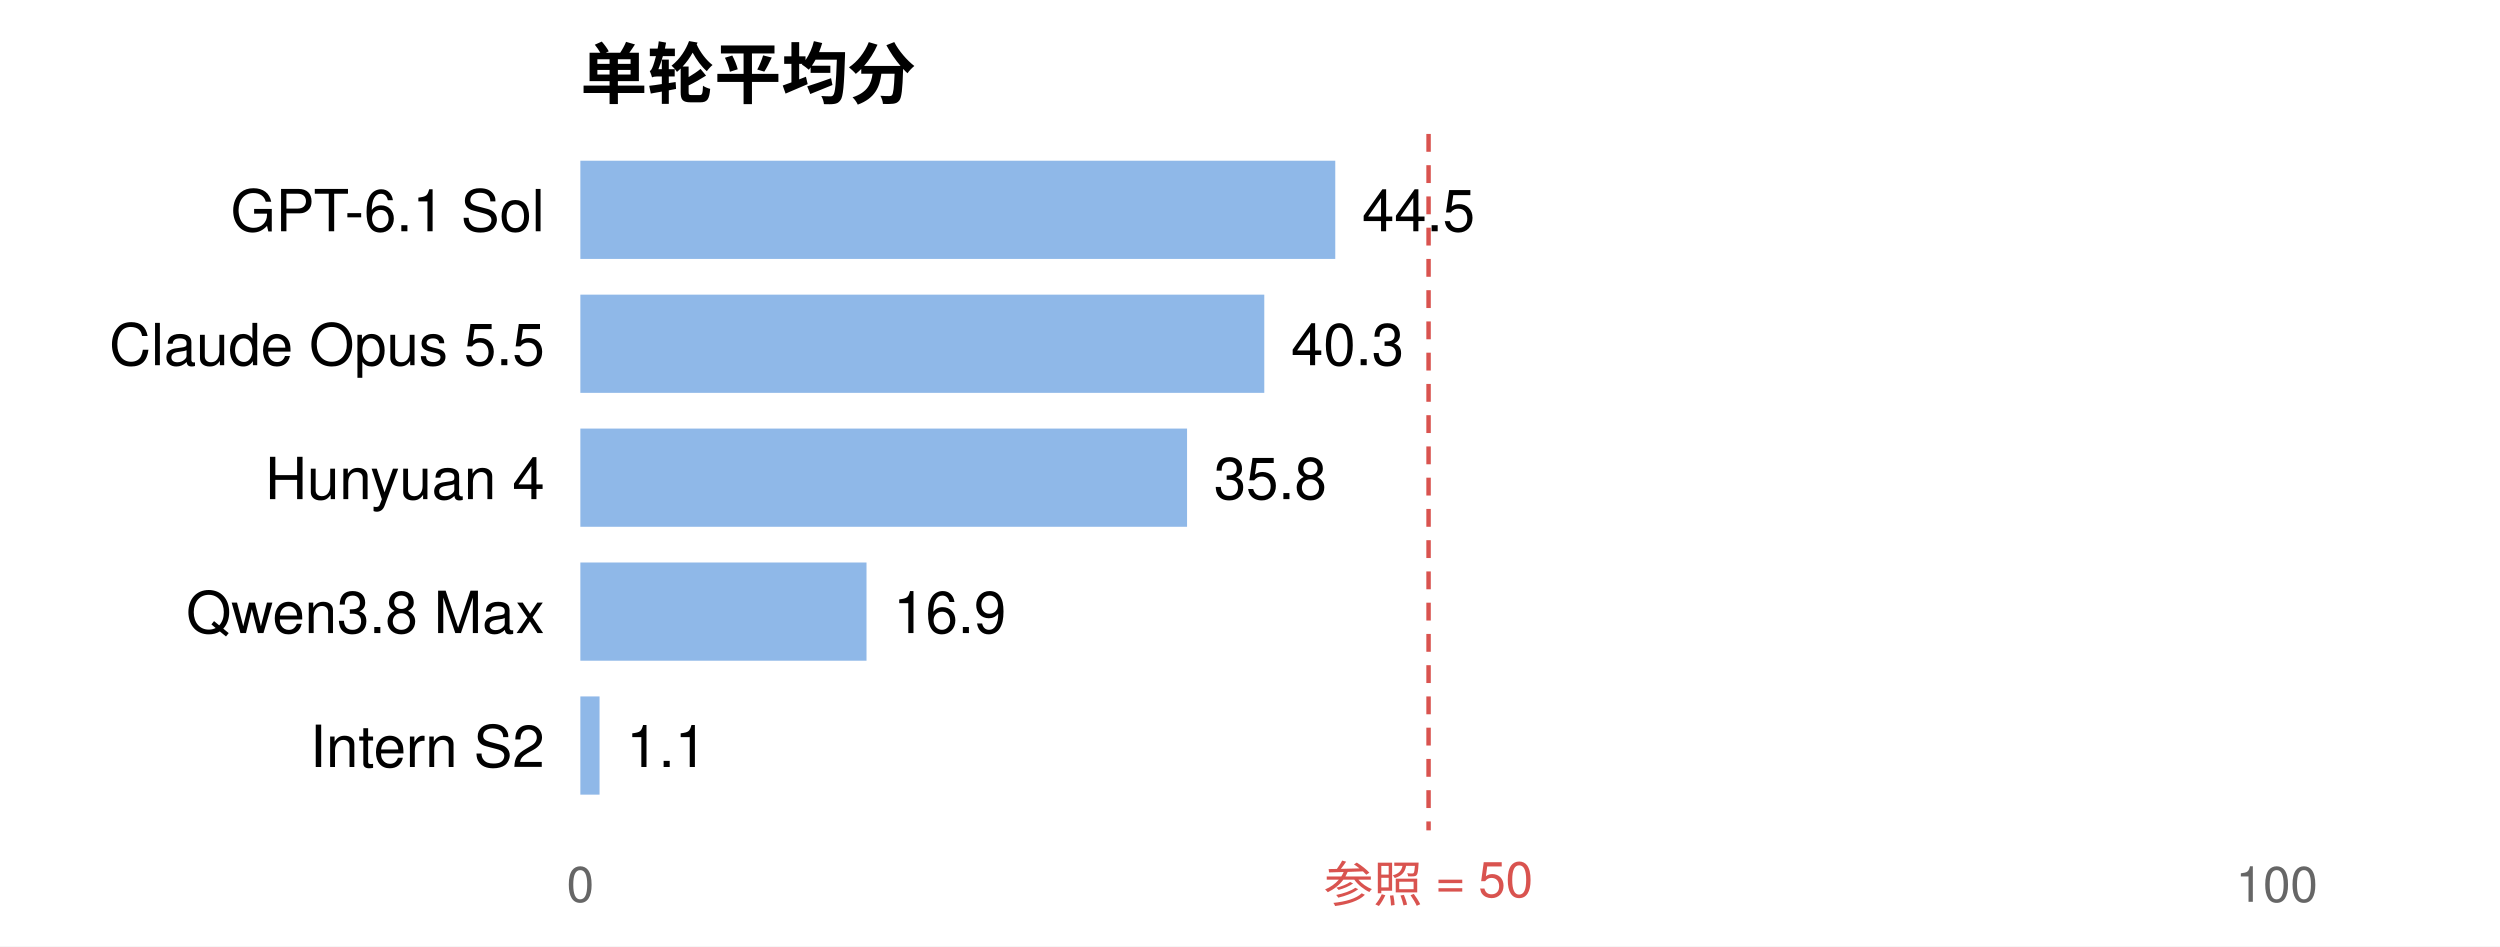
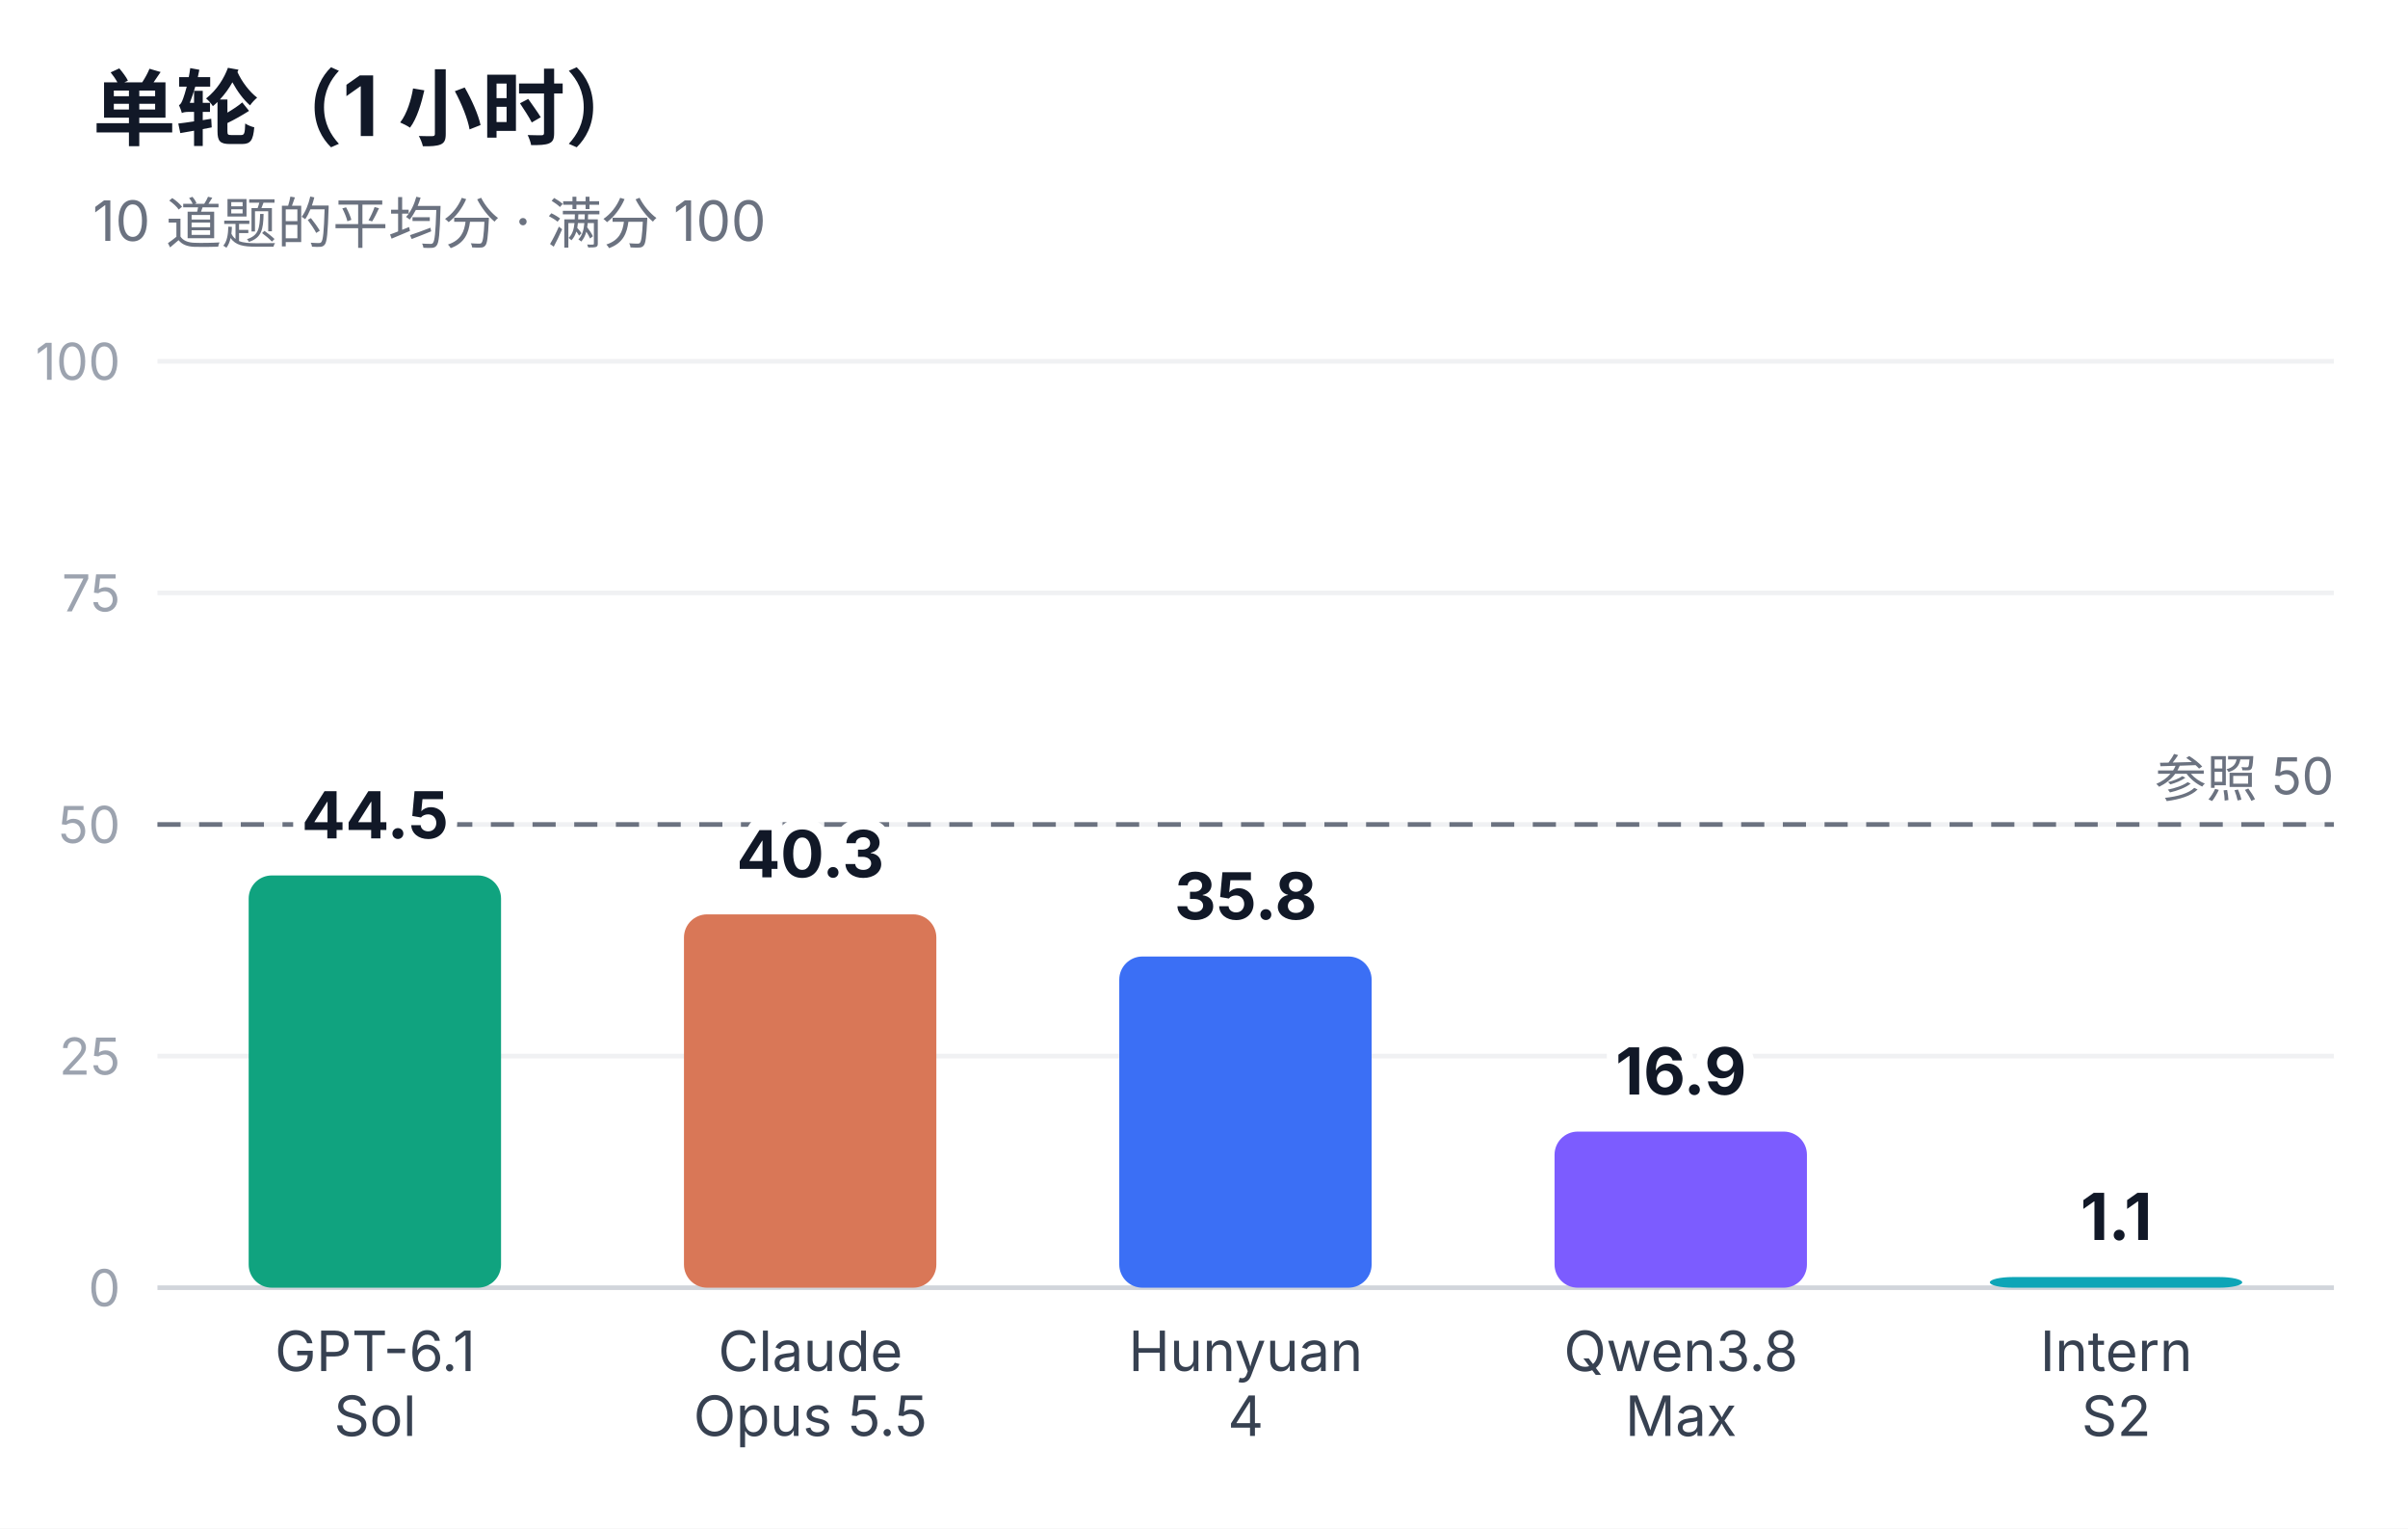
- <svg xmlns="http://www.w3.org/2000/svg" width="560" height="212" viewBox="0 0 560 212" font-family="Helvetica, Arial, sans-serif" font-size="13">
-   <rect width="560" height="212" fill="#ffffff" />
-   <text x="130" y="22" font-size="15" font-weight="bold">单轮平均分</text>
-   <text x="122" y="51.8" text-anchor="end">GPT-6.1 Sol</text>
-   <rect x="130" y="36" width="169.1" height="22" fill="#8fb8e8" />
-   <text x="305.1" y="51.8">44.5</text>
-   <text x="122" y="81.8" text-anchor="end">Claude Opus 5.5</text>
-   <rect x="130" y="66" width="153.2" height="22" fill="#8fb8e8" />
-   <text x="289.2" y="81.8">40.3</text>
-   <text x="122" y="111.8" text-anchor="end">Hunyuan 4</text>
-   <rect x="130" y="96" width="135.9" height="22" fill="#8fb8e8" />
-   <text x="271.9" y="111.8">35.8</text>
-   <text x="122" y="141.8" text-anchor="end">Qwen3.8 Max</text>
-   <rect x="130" y="126" width="64.1" height="22" fill="#8fb8e8" />
-   <text x="200.1" y="141.8">16.9</text>
-   <text x="122" y="171.8" text-anchor="end">Intern S2</text>
-   <rect x="130" y="156" width="4.3" height="22" fill="#8fb8e8" />
-   <text x="140.3" y="171.8">1.1</text>
-   <line x1="320.0" y1="30" x2="320.0" y2="186" stroke="#d9534f" stroke-dasharray="4 3" />
-   <text x="320.0" y="202" text-anchor="middle" fill="#d9534f" font-size="11">参照 = 50</text>
-   <text x="130.0" y="202" text-anchor="middle" fill="#666" font-size="11">0</text>
-   <text x="510.0" y="202" text-anchor="middle" fill="#666" font-size="11">100</text>
+ <svg xmlns="http://www.w3.org/2000/svg" width="520" height="330" viewBox="0 0 520 330" font-family="Inter, -apple-system, BlinkMacSystemFont, 'Segoe UI', Roboto, 'Helvetica Neue', Arial, 'PingFang SC', 'Microsoft YaHei', sans-serif">
+   <rect width="520" height="330" fill="#ffffff" />
+   <text x="20" y="30" font-size="18" font-weight="700" fill="#111827">单轮（1 小时）</text>
+   <text x="20" y="52" font-size="12" fill="#6b7280">10 道题的平均分 · 满分 100</text>
+   <line x1="34" y1="278.0" x2="504" y2="278.0" stroke="#d1d5db" stroke-width="1" />
+   <text x="26" y="282.0" font-size="11" fill="#9ca3af" text-anchor="end">0</text>
+   <line x1="34" y1="228.0" x2="504" y2="228.0" stroke="#f0f1f3" stroke-width="1" />
+   <text x="26" y="232.0" font-size="11" fill="#9ca3af" text-anchor="end">25</text>
+   <line x1="34" y1="178.0" x2="504" y2="178.0" stroke="#f0f1f3" stroke-width="1" />
+   <text x="26" y="182.0" font-size="11" fill="#9ca3af" text-anchor="end">50</text>
+   <line x1="34" y1="128.0" x2="504" y2="128.0" stroke="#f0f1f3" stroke-width="1" />
+   <text x="26" y="132.0" font-size="11" fill="#9ca3af" text-anchor="end">75</text>
+   <line x1="34" y1="78.0" x2="504" y2="78.0" stroke="#f0f1f3" stroke-width="1" />
+   <text x="26" y="82.0" font-size="11" fill="#9ca3af" text-anchor="end">100</text>
+   <rect x="53.7" y="189.0" width="54.5" height="89.0" rx="5" fill="#10a37f" />
+   <rect x="147.7" y="197.4" width="54.5" height="80.6" rx="5" fill="#d97757" />
+   <rect x="241.7" y="206.5" width="54.5" height="71.5" rx="5" fill="#3b6ff5" />
+   <rect x="335.7" y="244.3" width="54.5" height="33.7" rx="5" fill="#7c5cff" />
+   <rect x="429.7" y="275.7" width="54.5" height="2.3" rx="5" fill="#0ea5b7" />
+   <line x1="34" y1="178.0" x2="504" y2="178.0" stroke="#6b7280" stroke-width="1" stroke-dasharray="5 4" />
+   <text x="504" y="172.0" font-size="11" text-anchor="end" fill="#ffffff" stroke="#ffffff" stroke-width="5" stroke-linejoin="round">参照 50</text>
+   <text x="504" y="172.0" font-size="11" text-anchor="end" fill="#6b7280">参照 50</text>
+   <text x="81.0" y="181.0" font-size="14" font-weight="700" text-anchor="middle" fill="#ffffff" stroke="#ffffff" stroke-width="5" stroke-linejoin="round">44.5</text>
+   <text x="81.0" y="181.0" font-size="14" font-weight="700" text-anchor="middle" fill="#111827">44.5</text>
+   <text x="81.0" y="296.0" font-size="12" fill="#374151" text-anchor="middle">GPT-6.1</text>
+   <text x="81.0" y="310.0" font-size="12" fill="#374151" text-anchor="middle">Sol</text>
+   <text x="175.0" y="189.4" font-size="14" font-weight="700" text-anchor="middle" fill="#ffffff" stroke="#ffffff" stroke-width="5" stroke-linejoin="round">40.3</text>
+   <text x="175.0" y="189.4" font-size="14" font-weight="700" text-anchor="middle" fill="#111827">40.3</text>
+   <text x="175.0" y="296.0" font-size="12" fill="#374151" text-anchor="middle">Claude</text>
+   <text x="175.0" y="310.0" font-size="12" fill="#374151" text-anchor="middle">Opus 5.5</text>
+   <text x="269.0" y="198.5" font-size="14" font-weight="700" text-anchor="middle" fill="#ffffff" stroke="#ffffff" stroke-width="5" stroke-linejoin="round">35.8</text>
+   <text x="269.0" y="198.5" font-size="14" font-weight="700" text-anchor="middle" fill="#111827">35.8</text>
+   <text x="269.0" y="296.0" font-size="12" fill="#374151" text-anchor="middle">Hunyuan</text>
+   <text x="269.0" y="310.0" font-size="12" fill="#374151" text-anchor="middle">4</text>
+   <text x="363.0" y="236.3" font-size="14" font-weight="700" text-anchor="middle" fill="#ffffff" stroke="#ffffff" stroke-width="5" stroke-linejoin="round">16.9</text>
+   <text x="363.0" y="236.3" font-size="14" font-weight="700" text-anchor="middle" fill="#111827">16.9</text>
+   <text x="363.0" y="296.0" font-size="12" fill="#374151" text-anchor="middle">Qwen3.8</text>
+   <text x="363.0" y="310.0" font-size="12" fill="#374151" text-anchor="middle">Max</text>
+   <text x="457.0" y="267.7" font-size="14" font-weight="700" text-anchor="middle" fill="#ffffff" stroke="#ffffff" stroke-width="5" stroke-linejoin="round">1.1</text>
+   <text x="457.0" y="267.7" font-size="14" font-weight="700" text-anchor="middle" fill="#111827">1.1</text>
+   <text x="457.0" y="296.0" font-size="12" fill="#374151" text-anchor="middle">Intern</text>
+   <text x="457.0" y="310.0" font-size="12" fill="#374151" text-anchor="middle">S2</text>
</svg>
